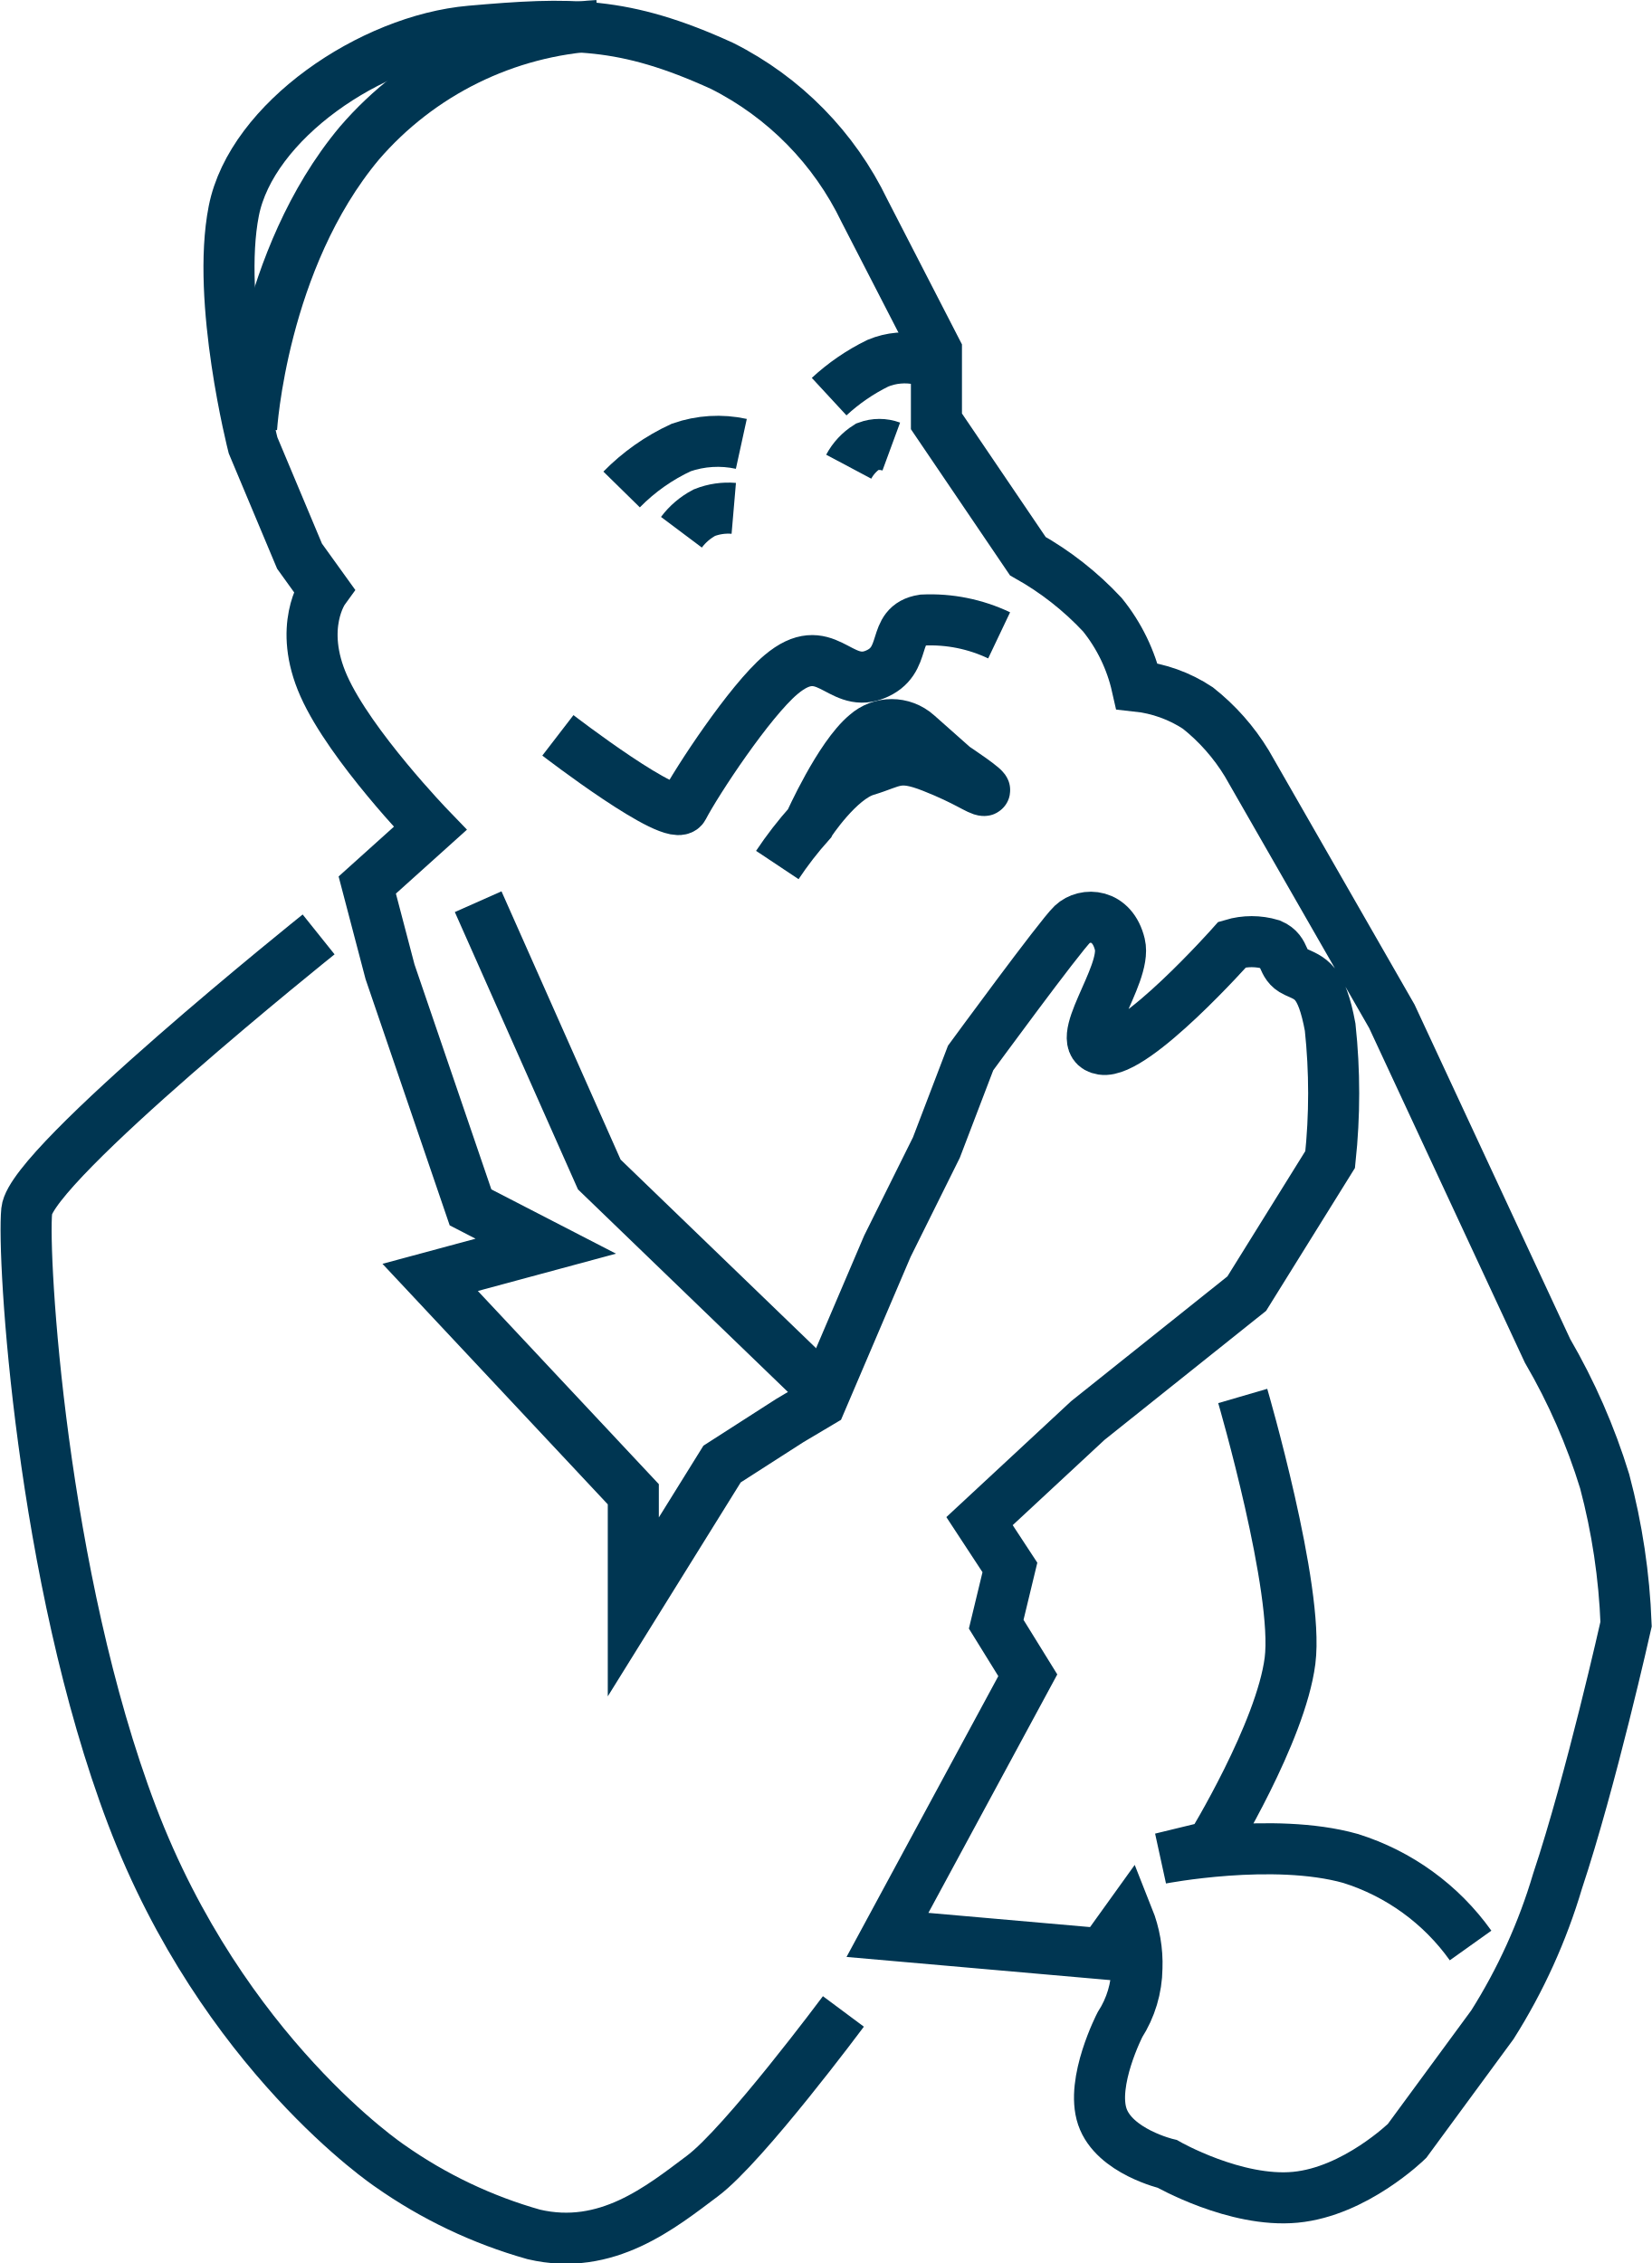
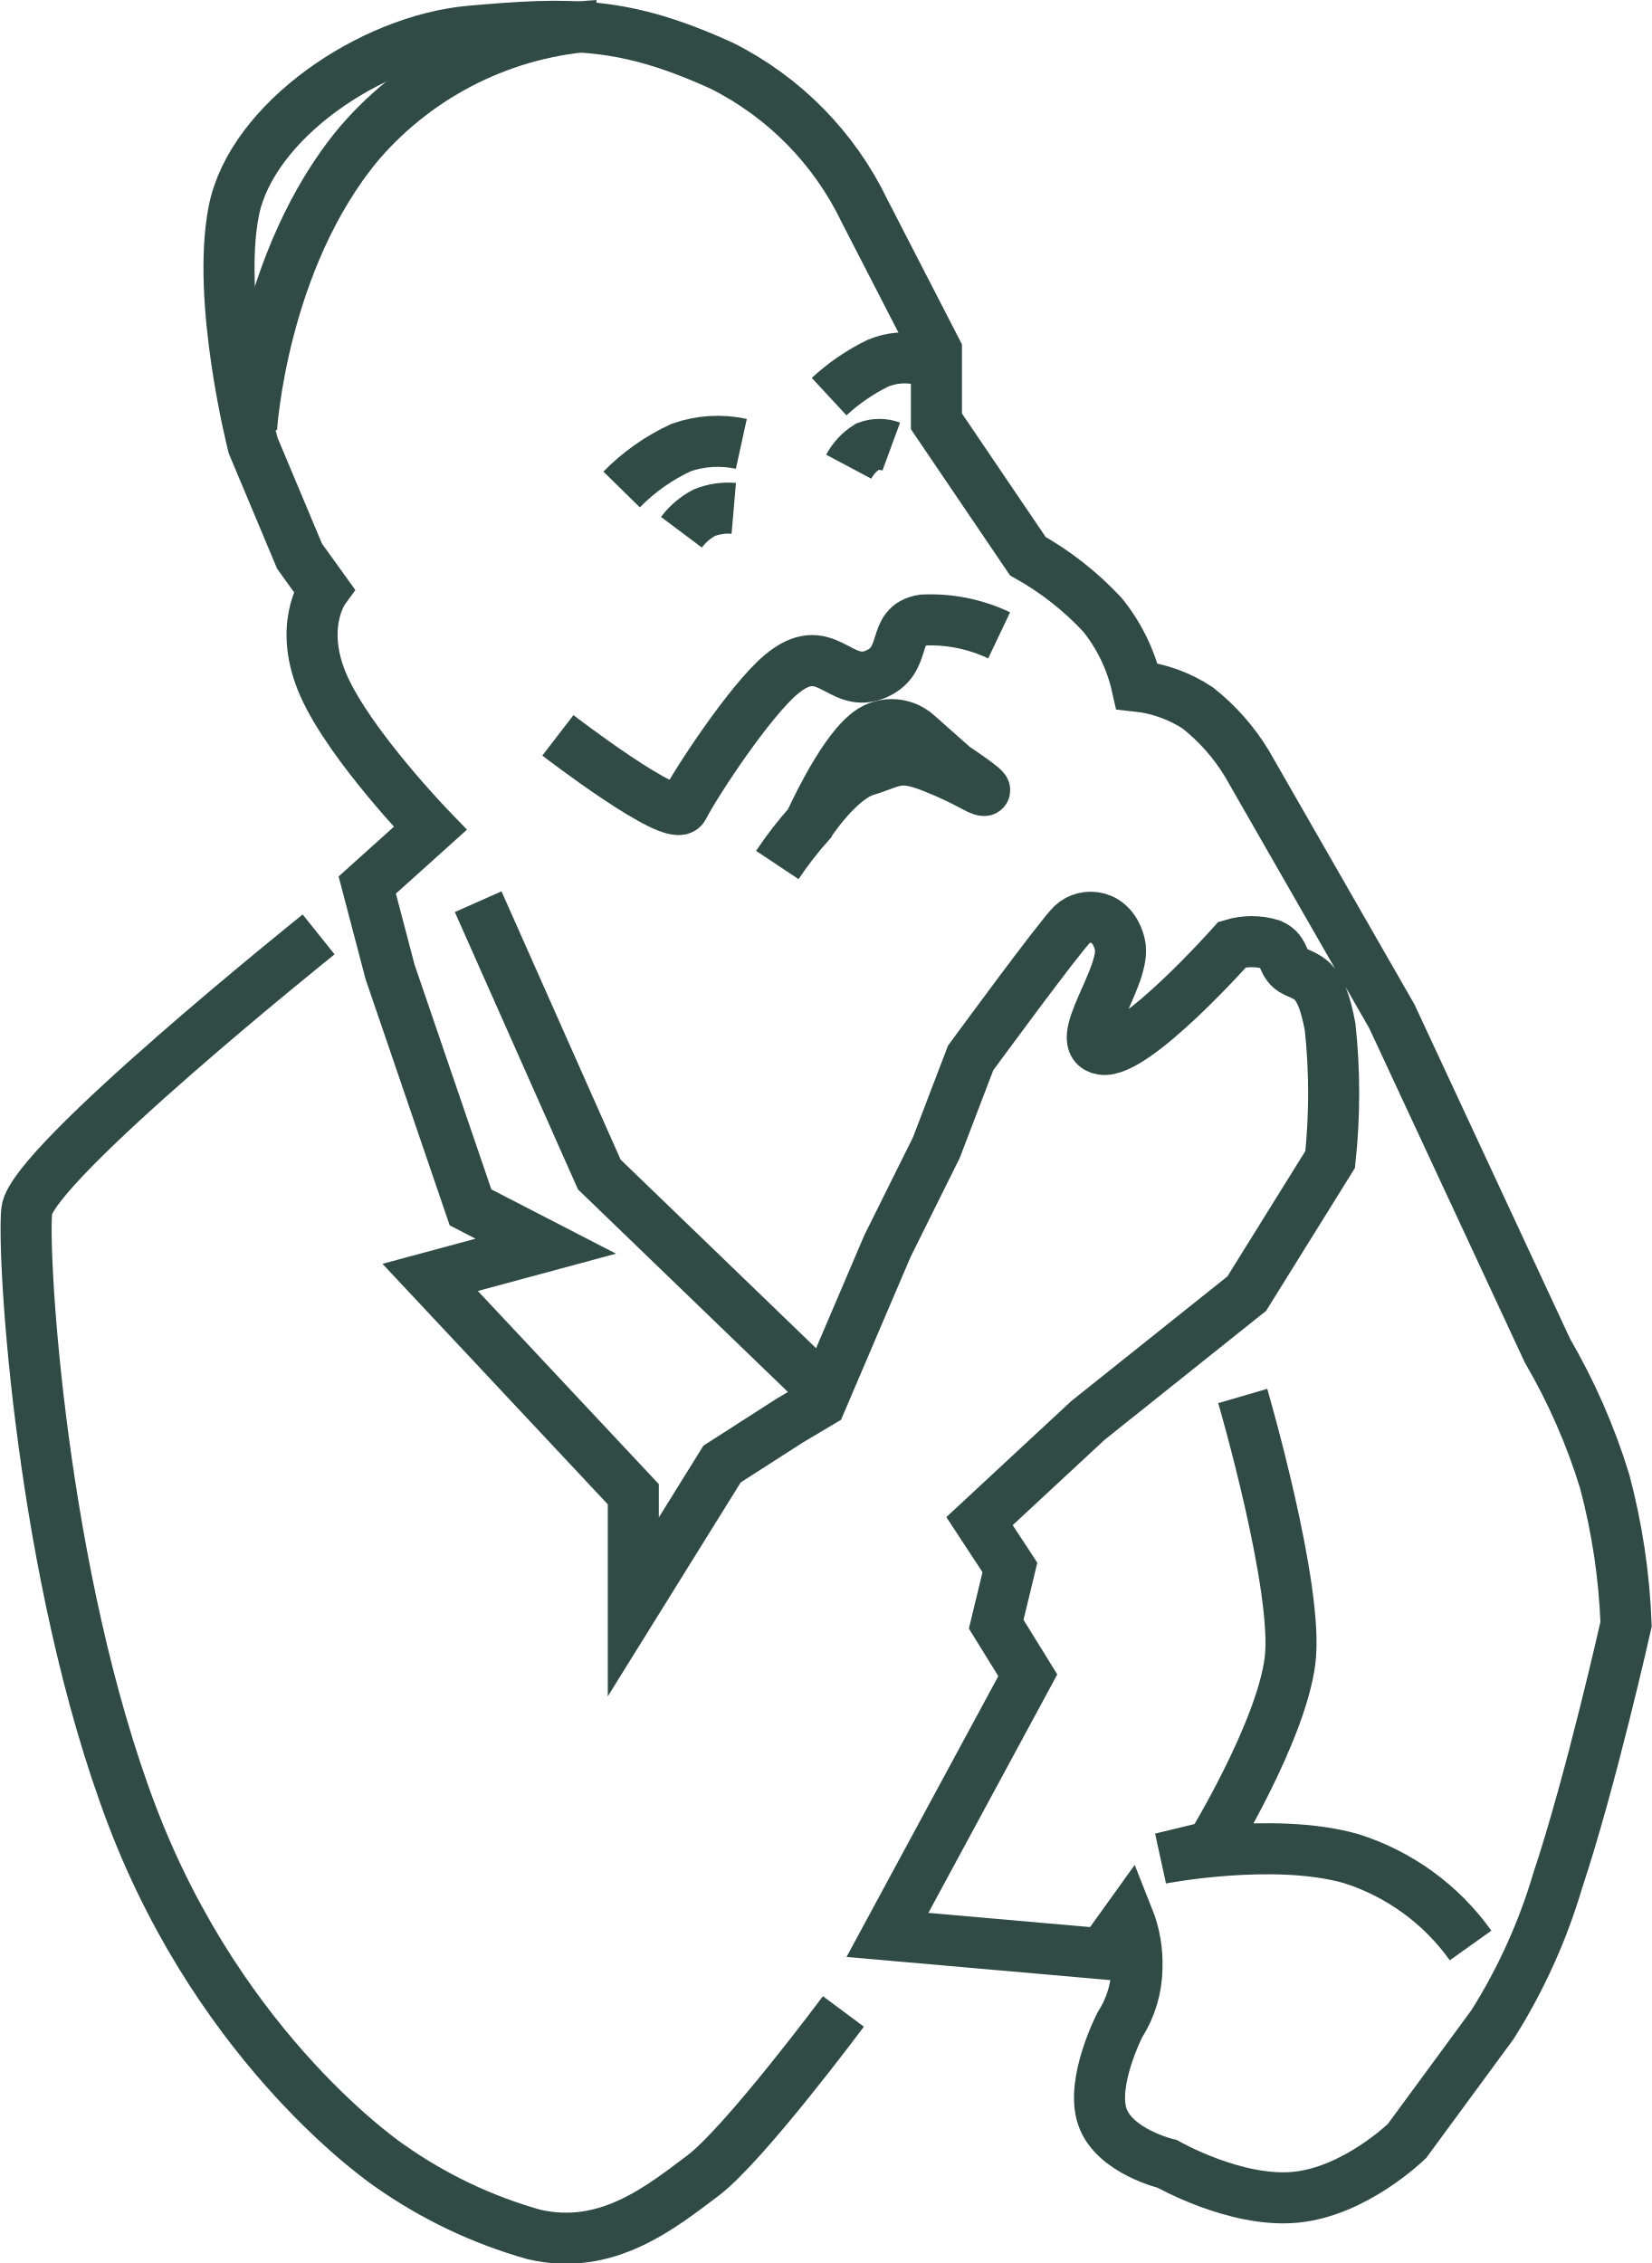
<svg xmlns="http://www.w3.org/2000/svg" width="97.038" height="132.956" viewBox="0 0 97.038 132.956">
  <g id="Chassidic_Story" data-name="Chassidic Story" transform="translate(-1879.847 10412.536)">
-     <path id="Path_89098" data-name="Path 89098" d="M1824.48-11375.522l3.7-3.329s-4.688-4.853-6.249-8.353,0-5.652,0-5.652l-1.43-1.988-2.732-6.514s-2.171-8.5-1.13-13.769,8.063-10.049,13.913-10.561,8.993-.6,14.778,2.043a18.507,18.507,0,0,1,8.366,8.518l4.224,8.206v4.157l5.368,7.919a18.122,18.122,0,0,1,4.378,3.437,10.265,10.265,0,0,1,2.035,4.2,8.053,8.053,0,0,1,3.578,1.286,12.3,12.3,0,0,1,2.873,3.249l8.525,14.865,9.143,19.647a36.594,36.594,0,0,1,3.36,7.672,38.224,38.224,0,0,1,1.258,8.392s-2.062,9.209-4.025,15.095a33.743,33.743,0,0,1-3.827,8.438l-5.018,6.831s-3.037,2.972-6.557,3.308-7.521-1.957-7.521-1.957-3.128-.734-3.823-2.779,1.034-5.4,1.034-5.4a6.311,6.311,0,0,0,1-3.331,7.27,7.27,0,0,0-.511-2.96l-1.524,2.122-12.623-1.109,8.245-15.254-1.856-3,.805-3.335-1.785-2.722,6.362-5.909,9.338-7.457,4.9-7.881a36.668,36.668,0,0,0,0-7.775c-.51-2.759-1.177-2.856-2.045-3.257s-.5-1.2-1.428-1.6a3.982,3.982,0,0,0-2.276,0s-5.732,6.454-7.64,6.159,1.474-4.324,1.034-6.159-2.058-1.882-2.793-1.186-5.976,7.855-5.976,7.855l-2.011,5.263-2.877,5.793-3.913,9.163-1.826,1.085-3.975,2.552-5.215,8.393v-6.618l-11.935-12.74,6.793-1.834-4.422-2.28-4.729-13.842Z" transform="translate(76.944 1014.983)" fill="none" stroke="#003652" stroke-width="3" />
-     <path id="Path_89099" data-name="Path 89099" d="M1862.679-11361.558a21.88,21.88,0,0,1,1.9-2.456s1.747-3.917,3.323-5.223a2.247,2.247,0,0,1,2.99,0l2.175,1.928s2.078,1.373,1.762,1.373-1-.57-3.032-1.373-2.281-.29-3.894.192-3.323,3.1-3.323,3.1" transform="translate(62.837 999.843)" fill="none" stroke="#003652" stroke-width="3" />
-     <path id="Path_89100" data-name="Path 89100" d="M1846.861-11371.458s6.828,5.254,7.365,4.229c.8-1.541,3.91-6.247,5.733-7.788,2.633-2.223,3.4.8,5.488,0s.9-2.918,2.865-3.216a9.4,9.4,0,0,1,4.473.9" transform="translate(65.763 1002.125)" fill="none" stroke="#003652" stroke-width="3" />
-     <path id="Path_89101" data-name="Path 89101" d="M1850.326-11389.761a11.886,11.886,0,0,1,3.5-2.466,6.5,6.5,0,0,1,3.534-.214" transform="translate(66.042 1005.983)" fill="none" stroke="#003652" stroke-width="3" />
-     <path id="Path_89102" data-name="Path 89102" d="M1867.033-11397.025a11.989,11.989,0,0,1,2.86-1.962,4.113,4.113,0,0,1,2.476-.218" transform="translate(61.527 1007.792)" fill="none" stroke="#003652" stroke-width="3" />
-     <path id="Path_89103" data-name="Path 89103" d="M1855.142-11385.8a4.044,4.044,0,0,1,1.349-1.151,3.818,3.818,0,0,1,1.726-.252" transform="translate(64.74 1004.534)" fill="none" stroke="#003652" stroke-width="3" />
-     <path id="Path_89104" data-name="Path 89104" d="M1868.613-11391.035a3.14,3.14,0,0,1,1.1-1.183,2.029,2.029,0,0,1,1.4,0" transform="translate(61.098 1005.918)" fill="none" stroke="#003652" stroke-width="3" />
-     <path id="Path_89105" data-name="Path 89105" d="M1917.777-10340.559l7.116,16.028,13.488,13.014" transform="translate(-9.837 -19.001)" fill="none" stroke="#003652" stroke-width="3" />
-     <path id="Path_89106" data-name="Path 89106" d="M1977.559-10300.8s3.315,11.355,2.778,15.558-4.642,10.9-4.642,10.9l-2.931.712s6.577-1.278,11.124,0a13.676,13.676,0,0,1,7.057,5.116" transform="translate(-24.699 -29.72)" fill="none" stroke="#003652" stroke-width="3" />
-     <path id="Path_89107" data-name="Path 89107" d="M1898.566-10334.026s-16.877,13.515-17.148,16.23.849,21.5,6.183,35.532,15.157,20.594,15.157,20.594a27.779,27.779,0,0,0,8.449,4.021c4.283,1.007,7.472-1.605,9.917-3.437s8.274-9.663,8.274-9.663" transform="translate(0 -23.611)" fill="none" stroke="#003652" stroke-width="3" />
-     <path id="Path_89108" data-name="Path 89108" d="M1899.533-10387.356s.6-9.913,6.333-16.767a19.978,19.978,0,0,1,14.012-6.912" transform="translate(-4.906 -0.001)" fill="none" stroke="#003652" stroke-width="3" />
+     <path id="Path_89098" data-name="Path 89098" d="M1824.48-11375.522l3.7-3.329s-4.688-4.853-6.249-8.353,0-5.652,0-5.652l-1.43-1.988-2.732-6.514s-2.171-8.5-1.13-13.769,8.063-10.049,13.913-10.561,8.993-.6,14.778,2.043a18.507,18.507,0,0,1,8.366,8.518l4.224,8.206v4.157l5.368,7.919a18.122,18.122,0,0,1,4.378,3.437,10.265,10.265,0,0,1,2.035,4.2,8.053,8.053,0,0,1,3.578,1.286,12.3,12.3,0,0,1,2.873,3.249l8.525,14.865,9.143,19.647a36.594,36.594,0,0,1,3.36,7.672,38.224,38.224,0,0,1,1.258,8.392s-2.062,9.209-4.025,15.095a33.743,33.743,0,0,1-3.827,8.438l-5.018,6.831s-3.037,2.972-6.557,3.308-7.521-1.957-7.521-1.957-3.128-.734-3.823-2.779,1.034-5.4,1.034-5.4a6.311,6.311,0,0,0,1-3.331,7.27,7.27,0,0,0-.511-2.96l-1.524,2.122-12.623-1.109,8.245-15.254-1.856-3,.805-3.335-1.785-2.722,6.362-5.909,9.338-7.457,4.9-7.881a36.668,36.668,0,0,0,0-7.775c-.51-2.759-1.177-2.856-2.045-3.257s-.5-1.2-1.428-1.6a3.982,3.982,0,0,0-2.276,0s-5.732,6.454-7.64,6.159,1.474-4.324,1.034-6.159-2.058-1.882-2.793-1.186-5.976,7.855-5.976,7.855l-2.011,5.263-2.877,5.793-3.913,9.163-1.826,1.085-3.975,2.552-5.215,8.393v-6.618l-11.935-12.74,6.793-1.834-4.422-2.28-4.729-13.842Z" transform="translate(76.944 1014.983)" fill="none" stroke="#304b45" stroke-width="3" />
+     <path id="Path_89099" data-name="Path 89099" d="M1862.679-11361.558a21.88,21.88,0,0,1,1.9-2.456s1.747-3.917,3.323-5.223a2.247,2.247,0,0,1,2.99,0l2.175,1.928s2.078,1.373,1.762,1.373-1-.57-3.032-1.373-2.281-.29-3.894.192-3.323,3.1-3.323,3.1" transform="translate(62.837 999.843)" fill="none" stroke="#304b45" stroke-width="3" />
+     <path id="Path_89100" data-name="Path 89100" d="M1846.861-11371.458s6.828,5.254,7.365,4.229c.8-1.541,3.91-6.247,5.733-7.788,2.633-2.223,3.4.8,5.488,0s.9-2.918,2.865-3.216a9.4,9.4,0,0,1,4.473.9" transform="translate(65.763 1002.125)" fill="none" stroke="#304b45" stroke-width="3" />
+     <path id="Path_89101" data-name="Path 89101" d="M1850.326-11389.761a11.886,11.886,0,0,1,3.5-2.466,6.5,6.5,0,0,1,3.534-.214" transform="translate(66.042 1005.983)" fill="none" stroke="#304b45" stroke-width="3" />
+     <path id="Path_89102" data-name="Path 89102" d="M1867.033-11397.025a11.989,11.989,0,0,1,2.86-1.962,4.113,4.113,0,0,1,2.476-.218" transform="translate(61.527 1007.792)" fill="none" stroke="#304b45" stroke-width="3" />
+     <path id="Path_89103" data-name="Path 89103" d="M1855.142-11385.8a4.044,4.044,0,0,1,1.349-1.151,3.818,3.818,0,0,1,1.726-.252" transform="translate(64.74 1004.534)" fill="none" stroke="#304b45" stroke-width="3" />
+     <path id="Path_89104" data-name="Path 89104" d="M1868.613-11391.035a3.14,3.14,0,0,1,1.1-1.183,2.029,2.029,0,0,1,1.4,0" transform="translate(61.098 1005.918)" fill="none" stroke="#304b45" stroke-width="3" />
+     <path id="Path_89105" data-name="Path 89105" d="M1917.777-10340.559l7.116,16.028,13.488,13.014" transform="translate(-9.837 -19.001)" fill="none" stroke="#304b45" stroke-width="3" />
+     <path id="Path_89106" data-name="Path 89106" d="M1977.559-10300.8s3.315,11.355,2.778,15.558-4.642,10.9-4.642,10.9l-2.931.712s6.577-1.278,11.124,0a13.676,13.676,0,0,1,7.057,5.116" transform="translate(-24.699 -29.72)" fill="none" stroke="#304b45" stroke-width="3" />
+     <path id="Path_89107" data-name="Path 89107" d="M1898.566-10334.026s-16.877,13.515-17.148,16.23.849,21.5,6.183,35.532,15.157,20.594,15.157,20.594a27.779,27.779,0,0,0,8.449,4.021c4.283,1.007,7.472-1.605,9.917-3.437s8.274-9.663,8.274-9.663" transform="translate(0 -23.611)" fill="none" stroke="#304b45" stroke-width="3" />
+     <path id="Path_89108" data-name="Path 89108" d="M1899.533-10387.356s.6-9.913,6.333-16.767a19.978,19.978,0,0,1,14.012-6.912" transform="translate(-4.906 -0.001)" fill="none" stroke="#304b45" stroke-width="3" />
  </g>
</svg>
